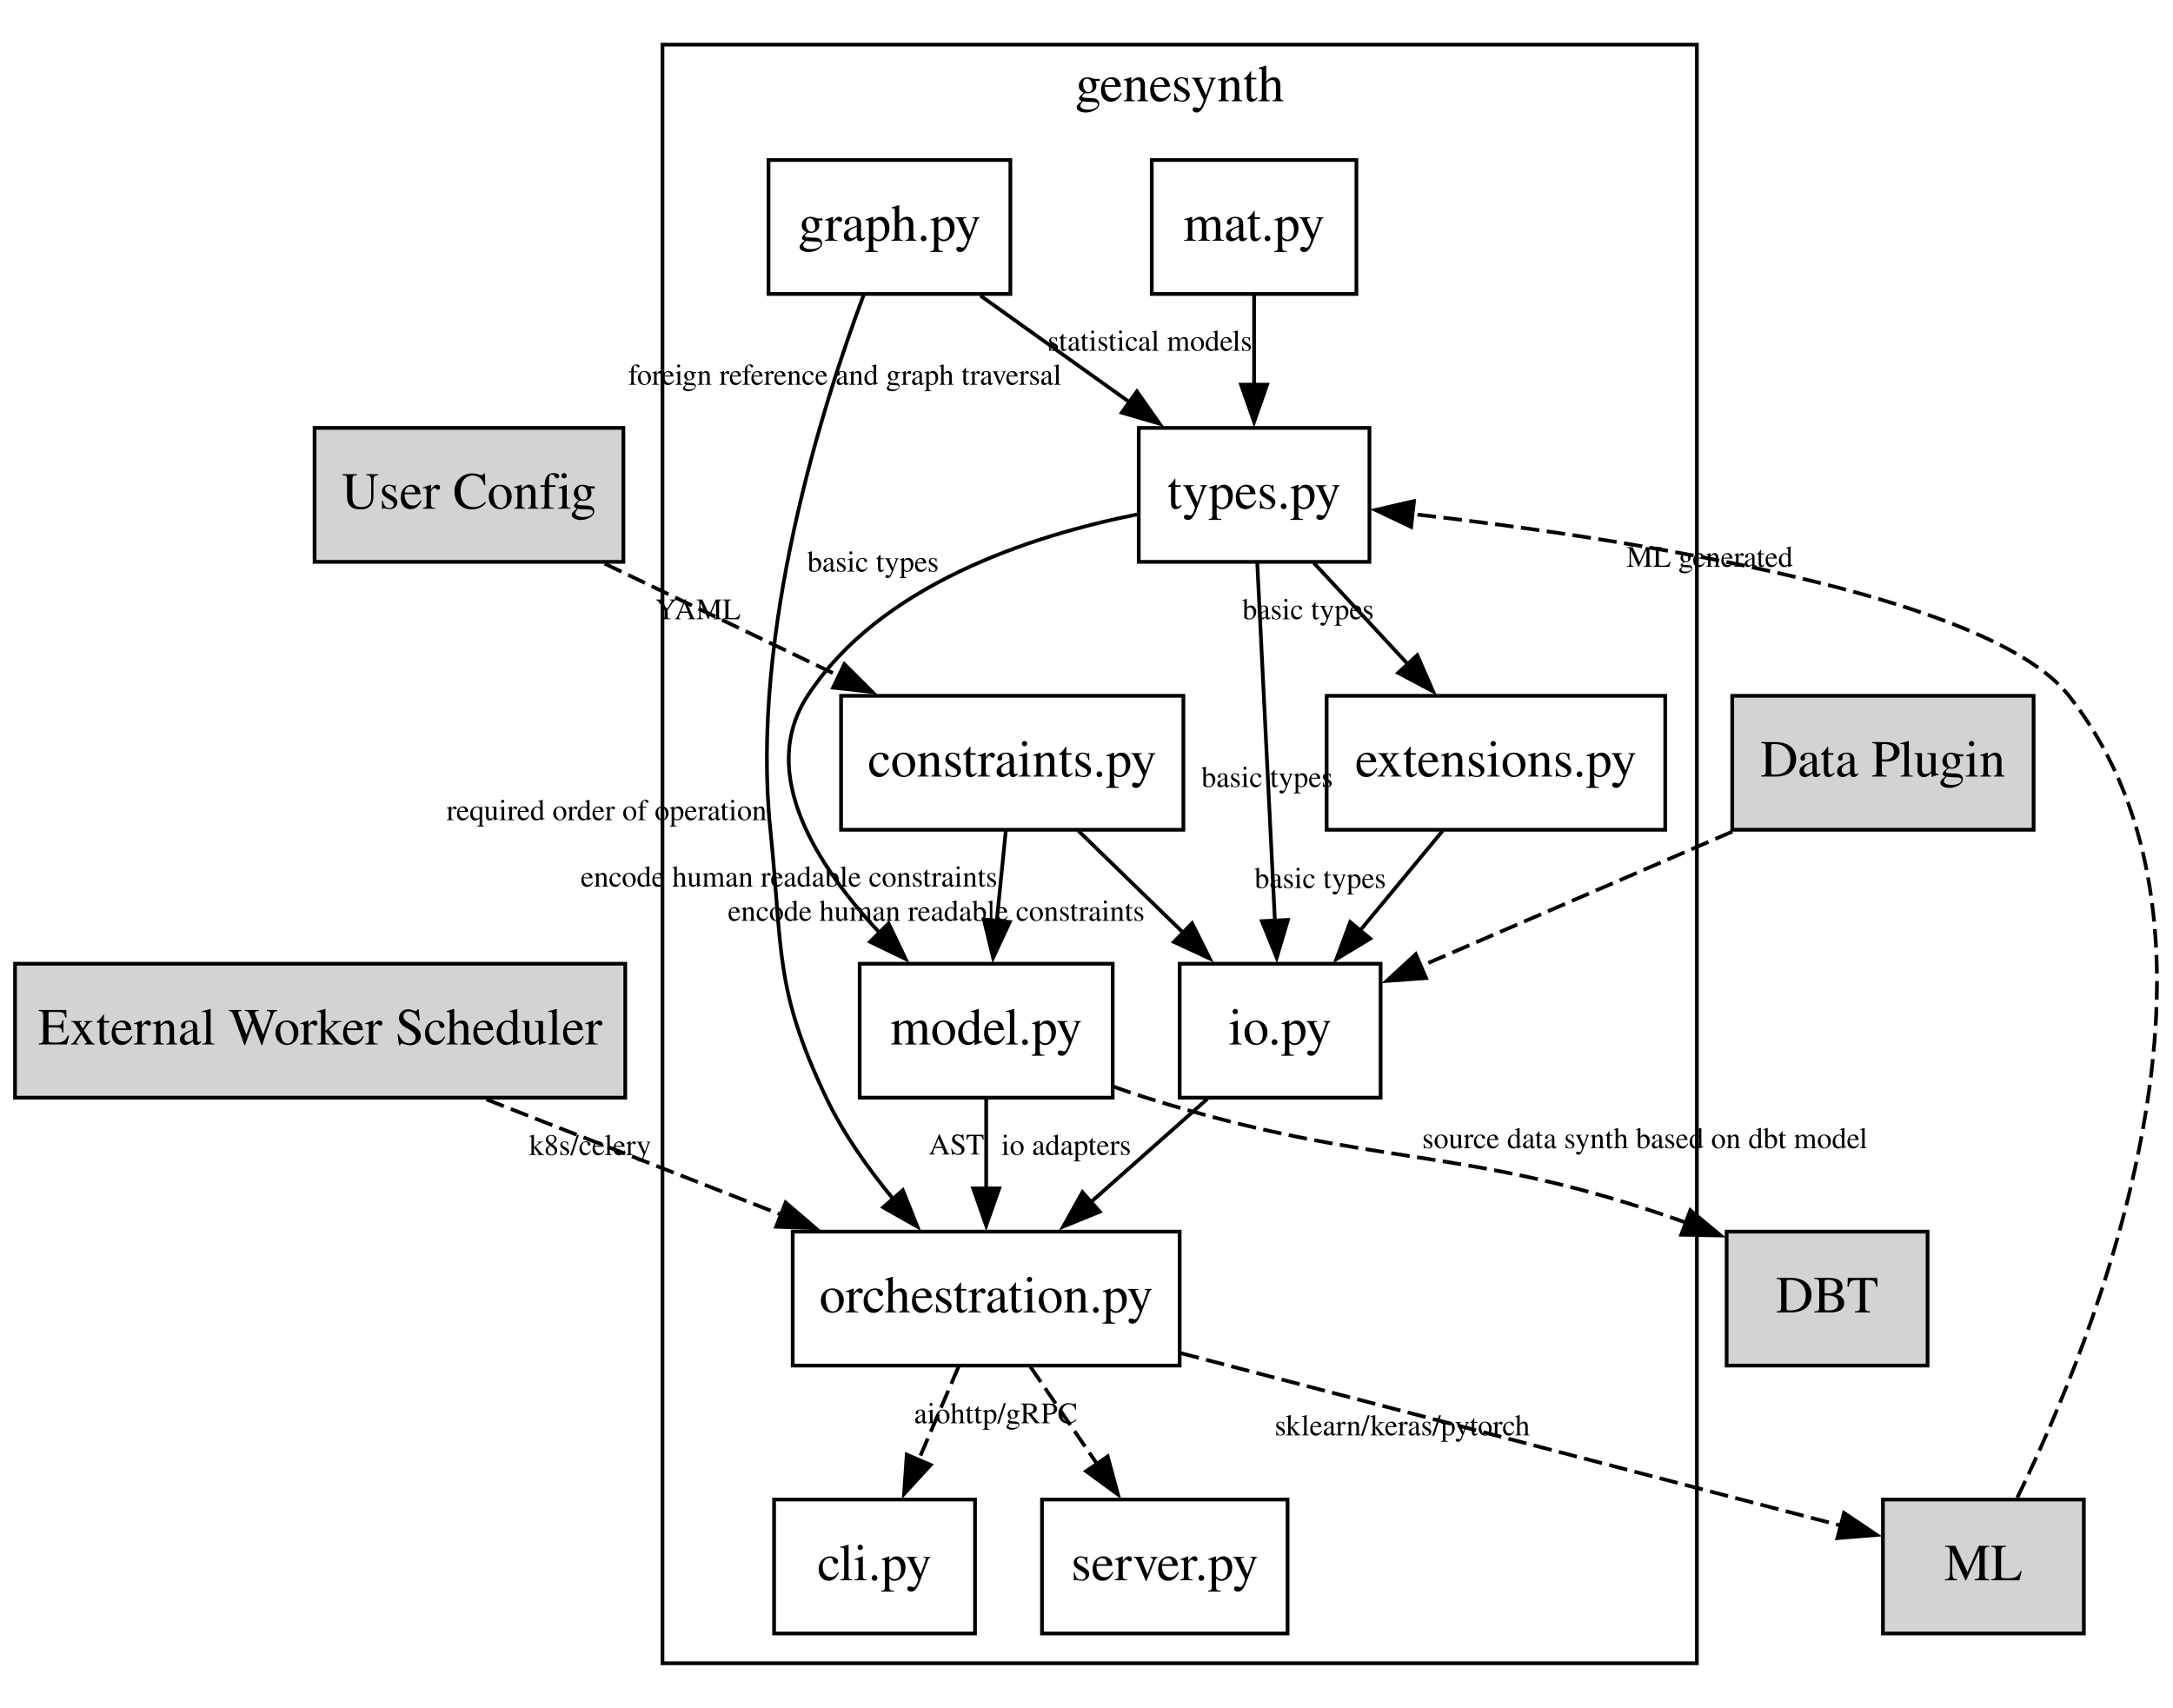
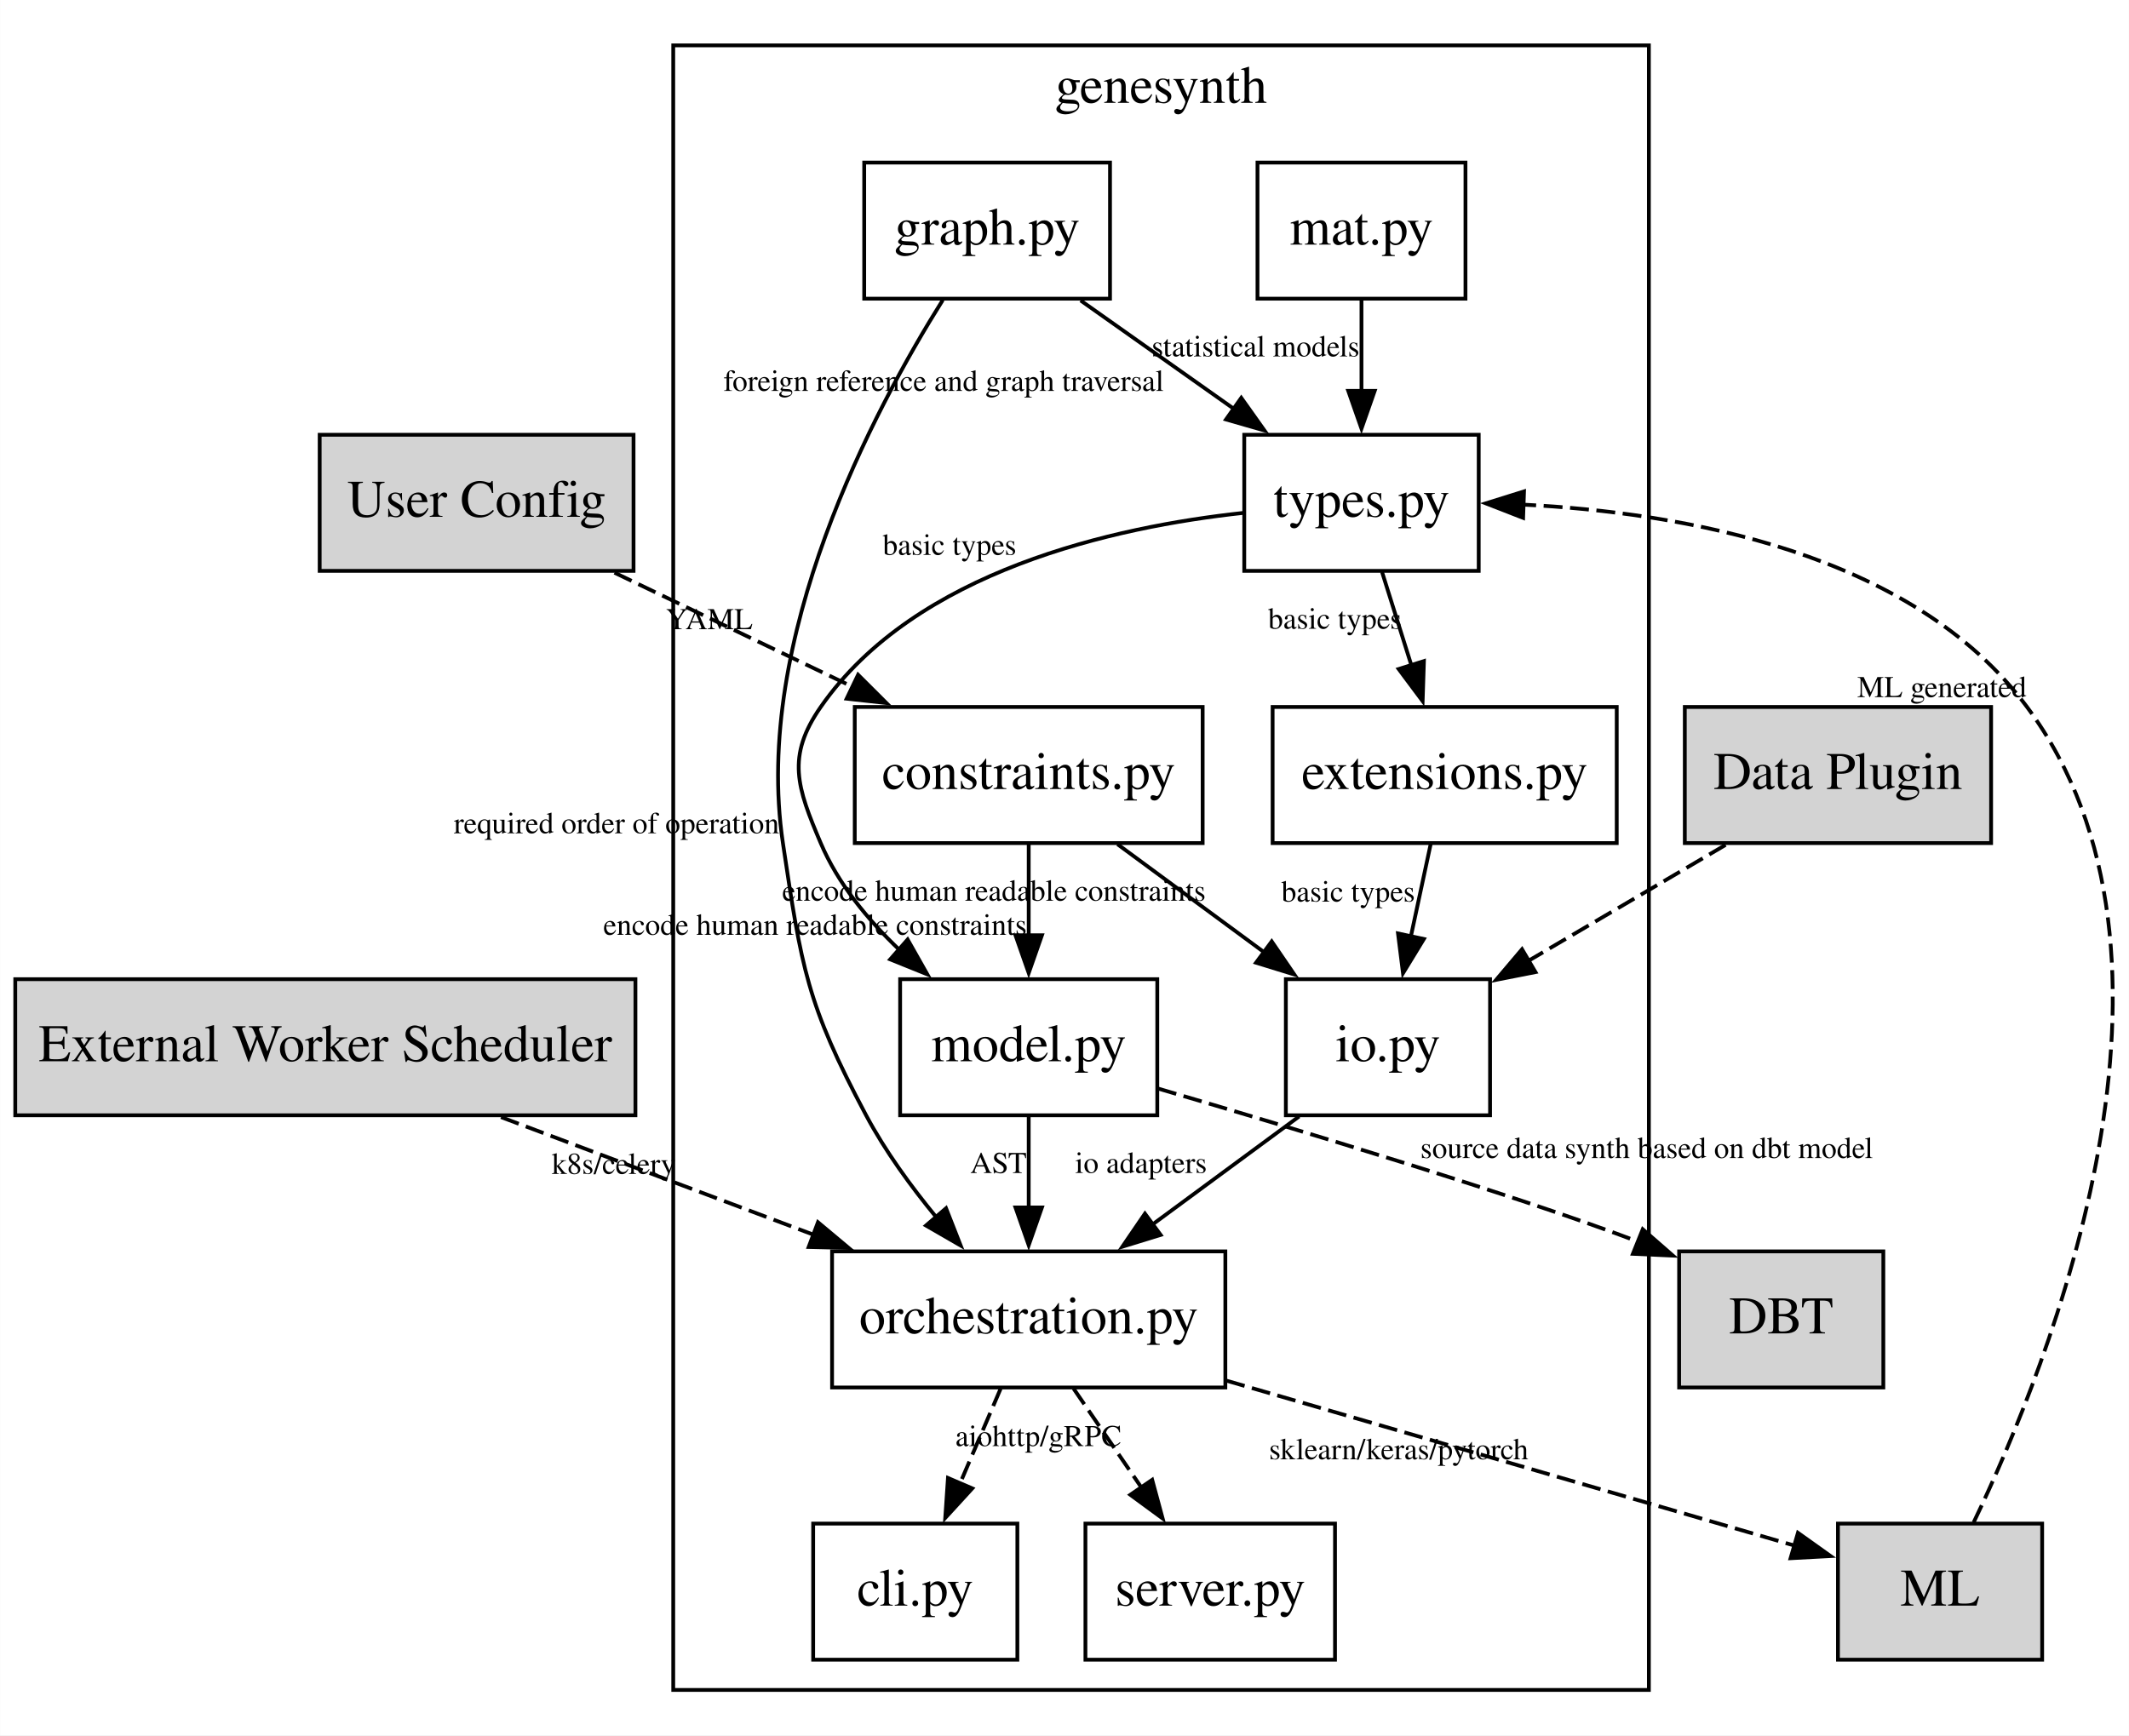
- <svg xmlns="http://www.w3.org/2000/svg" width="584pt" height="459pt" viewBox="0.00 0.00 583.92 459.00">
+ <svg xmlns="http://www.w3.org/2000/svg" width="563pt" height="459pt" viewBox="0.00 0.00 562.93 459.00">
  <g id="graph0" class="graph" transform="scale(1 1) rotate(0) translate(4 455)">
-     <polygon fill="white" stroke="none" points="-4,4 -4,-455 579.92,-455 579.92,4 -4,4" />
+     <polygon fill="white" stroke="none" points="-4,4 -4,-455 558.93,-455 558.93,4 -4,4" />
    <g id="clust1" class="cluster">
-       <polygon fill="none" stroke="black" points="174,-8 174,-443 452,-443 452,-8 174,-8" />
-       <text text-anchor="middle" x="313" y="-427.8" font-family="Times,serif" font-size="14.00">genesynth</text>
+       <polygon fill="none" stroke="black" points="174,-8 174,-443 432,-443 432,-8 174,-8" />
+       <text text-anchor="middle" x="303" y="-427.8" font-family="Times,serif" font-size="14.00">genesynth</text>
    </g>
    <g id="node1" class="node">
-       <polygon fill="lightgray" stroke="black" points="556,-52 502,-52 502,-16 556,-16 556,-52" />
-       <text text-anchor="middle" x="529" y="-30.3" font-family="Times,serif" font-size="14.00">ML</text>
+       <polygon fill="lightgray" stroke="black" points="536,-52 482,-52 482,-16 536,-16 536,-52" />
+       <text text-anchor="middle" x="509" y="-30.3" font-family="Times,serif" font-size="14.00">ML</text>
    </g>
    <g id="node6" class="node">
-       <polygon fill="none" stroke="black" points="364,-340 302,-340 302,-304 364,-304 364,-340" />
-       <text text-anchor="middle" x="333" y="-318.3" font-family="Times,serif" font-size="14.00">types.py</text>
+       <polygon fill="none" stroke="black" points="387,-340 325,-340 325,-304 387,-304 387,-340" />
+       <text text-anchor="middle" x="356" y="-318.3" font-family="Times,serif" font-size="14.00">types.py</text>
    </g>
    <g id="edge1" class="edge">
-       <path fill="none" stroke="black" stroke-dasharray="5,2" d="M538.11,-52.49C558.67,-94.64 603.03,-203.15 552,-268 530.44,-295.39 432.76,-310.33 375.39,-316.88" />
-       <polygon fill="black" stroke="black" points="375.21,-313.38 365.65,-317.95 375.98,-320.34 375.21,-313.38" />
-       <text text-anchor="middle" x="455.43" y="-302.67" font-family="Times,serif" font-size="8.00">ML generated</text>
+       <path fill="none" stroke="black" stroke-dasharray="5,2" d="M517.88,-52.31C537.92,-94.07 581.22,-201.77 532,-268 501.53,-309 440.35,-319.45 398.78,-321.52" />
+       <polygon fill="black" stroke="black" points="398.74,-318.02 388.87,-321.86 398.98,-325.02 398.74,-318.02" />
+       <text text-anchor="middle" x="509.49" y="-270.61" font-family="Times,serif" font-size="8.00">ML generated</text>
    </g>
    <g id="node2" class="node">
      <polygon fill="lightgray" stroke="black" points="163.5,-340 80.5,-340 80.5,-304 163.5,-304 163.5,-340" />
      <text text-anchor="middle" x="122" y="-318.3" font-family="Times,serif" font-size="14.00">User Config</text>
    </g>
    <g id="node7" class="node">
      <polygon fill="none" stroke="black" points="314,-268 222,-268 222,-232 314,-232 314,-268" />
      <text text-anchor="middle" x="268" y="-246.3" font-family="Times,serif" font-size="14.00">constraints.py</text>
    </g>
    <g id="edge2" class="edge">
      <path fill="none" stroke="black" stroke-dasharray="5,2" d="M158.47,-303.52C177.53,-294.38 201.06,-283.09 221.43,-273.33" />
      <polygon fill="black" stroke="black" points="222.88,-276.52 230.38,-269.04 219.85,-270.2 222.88,-276.52" />
      <text text-anchor="middle" x="183.54" y="-288.58" font-family="Times,serif" font-size="8.00">YAML</text>
    </g>
    <g id="node3" class="node">
-       <polygon fill="lightgray" stroke="black" points="542.5,-268 461.5,-268 461.5,-232 542.5,-232 542.5,-268" />
-       <text text-anchor="middle" x="502" y="-246.3" font-family="Times,serif" font-size="14.00">Data Plugin</text>
+       <polygon fill="lightgray" stroke="black" points="522.5,-268 441.5,-268 441.5,-232 522.5,-232 522.5,-268" />
+       <text text-anchor="middle" x="482" y="-246.3" font-family="Times,serif" font-size="14.00">Data Plugin</text>
    </g>
    <g id="node8" class="node">
-       <polygon fill="none" stroke="black" points="367,-196 313,-196 313,-160 367,-160 367,-196" />
-       <text text-anchor="middle" x="340" y="-174.3" font-family="Times,serif" font-size="14.00">io.py</text>
+       <polygon fill="none" stroke="black" points="390,-196 336,-196 336,-160 390,-160 390,-196" />
+       <text text-anchor="middle" x="363" y="-174.3" font-family="Times,serif" font-size="14.00">io.py</text>
    </g>
    <g id="edge3" class="edge">
-       <path fill="none" stroke="black" stroke-dasharray="5,2" d="M461.54,-231.52C435.79,-220.39 402.68,-206.08 377.52,-195.21" />
-       <polygon fill="black" stroke="black" points="379.23,-192.14 368.66,-191.38 376.45,-198.56 379.23,-192.14" />
+       <path fill="none" stroke="black" stroke-dasharray="5,2" d="M452.28,-231.52C436.4,-222.17 416.7,-210.59 399.85,-200.68" />
+       <polygon fill="black" stroke="black" points="402.01,-197.88 391.61,-195.83 398.46,-203.92 402.01,-197.88" />
    </g>
    <g id="node4" class="node">
      <polygon fill="lightgray" stroke="black" points="164,-196 0,-196 0,-160 164,-160 164,-196" />
      <text text-anchor="middle" x="82" y="-174.3" font-family="Times,serif" font-size="14.00">External Worker Scheduler</text>
    </g>
    <g id="node9" class="node">
-       <polygon fill="none" stroke="black" points="313,-124 209,-124 209,-88 313,-88 313,-124" />
-       <text text-anchor="middle" x="261" y="-102.3" font-family="Times,serif" font-size="14.00">orchestration.py</text>
+       <polygon fill="none" stroke="black" points="320,-124 216,-124 216,-88 320,-88 320,-124" />
+       <text text-anchor="middle" x="268" y="-102.3" font-family="Times,serif" font-size="14.00">orchestration.py</text>
    </g>
    <g id="edge4" class="edge">
-       <path fill="none" stroke="black" stroke-dasharray="5,2" d="M126.71,-159.52C150.72,-150.13 180.52,-138.47 205.95,-128.53" />
-       <polygon fill="black" stroke="black" points="207.1,-131.83 215.14,-124.93 204.55,-125.32 207.1,-131.83" />
-       <text text-anchor="middle" x="154.56" y="-144.58" font-family="Times,serif" font-size="8.00">k8s/celery</text>
+       <path fill="none" stroke="black" stroke-dasharray="5,2" d="M128.46,-159.52C153.52,-150.08 184.65,-138.37 211.15,-128.39" />
+       <polygon fill="black" stroke="black" points="212.27,-131.71 220.4,-124.91 209.81,-125.16 212.27,-131.71" />
+       <text text-anchor="middle" x="158.28" y="-144.5" font-family="Times,serif" font-size="8.00">k8s/celery</text>
    </g>
    <g id="node5" class="node">
-       <polygon fill="lightgray" stroke="black" points="514,-124 460,-124 460,-88 514,-88 514,-124" />
-       <text text-anchor="middle" x="487" y="-102.3" font-family="Times,serif" font-size="14.00">DBT</text>
+       <polygon fill="lightgray" stroke="black" points="494,-124 440,-124 440,-88 494,-88 494,-124" />
+       <text text-anchor="middle" x="467" y="-102.3" font-family="Times,serif" font-size="14.00">DBT</text>
+     </g>
+     <g id="node11" class="node">
+       <polygon fill="none" stroke="black" points="302,-196 234,-196 234,-160 302,-160 302,-196" />
+       <text text-anchor="middle" x="268" y="-174.3" font-family="Times,serif" font-size="14.00">model.py</text>
+     </g>
+     <g id="edge10" class="edge">
+       <path fill="none" stroke="black" d="M324.71,-319.33C290.78,-315.65 238.1,-304.08 213,-268 203.86,-254.87 206.74,-246.72 213,-232 217.55,-221.29 225.45,-211.7 233.86,-203.71" />
+       <polygon fill="black" stroke="black" points="235.98,-206.5 241.19,-197.28 231.37,-201.24 235.98,-206.5" />
+       <text text-anchor="middle" x="247.06" y="-308.23" font-family="Times,serif" font-size="8.00">basic types</text>
+     </g>
+     <g id="node12" class="node">
+       <polygon fill="none" stroke="black" points="423.5,-268 332.5,-268 332.5,-232 423.5,-232 423.5,-268" />
+       <text text-anchor="middle" x="378" y="-246.3" font-family="Times,serif" font-size="14.00">extensions.py</text>
    </g>
    <g id="edge8" class="edge">
-       <path fill="none" stroke="black" d="M333.86,-303.59C335.04,-279.61 337.18,-236.14 338.6,-207.42" />
-       <polygon fill="black" stroke="black" points="342.09,-207.78 339.08,-197.62 335.09,-207.44 342.09,-207.78" />
-       <text text-anchor="middle" x="336.51" y="-243.5" font-family="Times,serif" font-size="8.00">basic types</text>
+       <path fill="none" stroke="black" d="M361.44,-303.7C363.78,-296.24 366.58,-287.32 369.21,-278.97" />
+       <polygon fill="black" stroke="black" points="372.51,-280.14 372.17,-269.55 365.83,-278.04 372.51,-280.14" />
+       <text text-anchor="middle" x="348.97" y="-288.7" font-family="Times,serif" font-size="8.00">basic types</text>
    </g>
-     <g id="node11" class="node">
-       <polygon fill="none" stroke="black" points="295,-196 227,-196 227,-160 295,-160 295,-196" />
-       <text text-anchor="middle" x="261" y="-174.3" font-family="Times,serif" font-size="14.00">model.py</text>
+     <g id="edge7" class="edge">
+       <path fill="none" stroke="black" d="M291.48,-231.7C303.24,-223.03 317.67,-212.4 330.48,-202.96" />
+       <polygon fill="black" stroke="black" points="332.26,-205.99 338.24,-197.24 328.11,-200.36 332.26,-205.99" />
+       <text text-anchor="middle" x="258.8" y="-216.75" font-family="Times,serif" font-size="8.00">encode human readable constraints</text>
+     </g>
+     <g id="edge6" class="edge">
+       <path fill="none" stroke="black" d="M268,-231.7C268,-224.41 268,-215.73 268,-207.54" />
+       <polygon fill="black" stroke="black" points="271.5,-207.62 268,-197.62 264.5,-207.62 271.5,-207.62" />
+       <text text-anchor="middle" x="211.5" y="-207.73" font-family="Times,serif" font-size="8.00">encode human readable constraints</text>
+     </g>
+     <g id="edge14" class="edge">
+       <path fill="none" stroke="black" d="M339.52,-159.7C327.76,-151.03 313.33,-140.4 300.52,-130.96" />
+       <polygon fill="black" stroke="black" points="302.89,-128.36 292.76,-125.24 298.74,-133.99 302.89,-128.36" />
+       <text text-anchor="middle" x="297.7" y="-144.75" font-family="Times,serif" font-size="8.00">io adapters</text>
+     </g>
+     <g id="edge18" class="edge">
+       <path fill="none" stroke="black" stroke-dasharray="5,2" d="M320.29,-89.81C365.5,-76.68 429.8,-58 470.45,-46.2" />
+       <polygon fill="black" stroke="black" points="471.42,-49.56 480.05,-43.41 469.47,-42.84 471.42,-49.56" />
+       <text text-anchor="middle" x="365.84" y="-69.01" font-family="Times,serif" font-size="8.00">sklearn/keras/pytorch</text>
+     </g>
+     <g id="node14" class="node">
+       <polygon fill="none" stroke="black" points="265,-52 211,-52 211,-16 265,-16 265,-52" />
+       <text text-anchor="middle" x="238" y="-30.3" font-family="Times,serif" font-size="14.00">cli.py</text>
+     </g>
+     <g id="edge15" class="edge">
+       <path fill="none" stroke="black" stroke-dasharray="5,2" d="M260.58,-87.7C257.35,-80.15 253.48,-71.12 249.86,-62.68" />
+       <polygon fill="black" stroke="black" points="253.08,-61.31 245.93,-53.5 246.65,-64.07 253.08,-61.31" />
+     </g>
+     <g id="node15" class="node">
+       <polygon fill="none" stroke="black" points="349,-52 283,-52 283,-16 349,-16 349,-52" />
+       <text text-anchor="middle" x="316" y="-30.3" font-family="Times,serif" font-size="14.00">server.py</text>
+     </g>
+     <g id="edge16" class="edge">
+       <path fill="none" stroke="black" stroke-dasharray="5,2" d="M279.87,-87.7C285.27,-79.81 291.79,-70.3 297.8,-61.55" />
+       <polygon fill="black" stroke="black" points="300.65,-63.58 303.42,-53.35 294.87,-59.62 300.65,-63.58" />
+       <text text-anchor="middle" x="270.57" y="-72.5" font-family="Times,serif" font-size="8.00">aiohttp/gRPC</text>
+     </g>
+     <g id="node10" class="node">
+       <polygon fill="none" stroke="black" points="383.5,-412 328.5,-412 328.5,-376 383.5,-376 383.5,-412" />
+       <text text-anchor="middle" x="356" y="-390.3" font-family="Times,serif" font-size="14.00">mat.py</text>
+     </g>
+     <g id="edge5" class="edge">
+       <path fill="none" stroke="black" d="M356,-375.7C356,-368.41 356,-359.73 356,-351.54" />
+       <polygon fill="black" stroke="black" points="359.5,-351.62 356,-341.62 352.5,-351.62 359.5,-351.62" />
+       <text text-anchor="middle" x="328" y="-360.73" font-family="Times,serif" font-size="8.00">statistical models</text>
+     </g>
+     <g id="edge17" class="edge">
+       <path fill="none" stroke="black" stroke-dasharray="5,2" d="M302.22,-167.07C339.34,-156.16 397.21,-138.74 429.22,-126.55" />
+       <polygon fill="black" stroke="black" points="430.38,-129.85 438.36,-122.88 427.77,-123.36 430.38,-129.85" />
+       <text text-anchor="middle" x="431.42" y="-148.7" font-family="Times,serif" font-size="8.00">source data synth based on dbt model</text>
    </g>
    <g id="edge11" class="edge">
-       <path fill="none" stroke="black" d="M301.53,-316.74C272.97,-311.02 232.46,-297.86 213,-268 199.45,-247.21 215.5,-222.24 232.59,-204.05" />
-       <polygon fill="black" stroke="black" points="234.76,-206.83 239.34,-197.28 229.8,-201.89 234.76,-206.83" />
-       <text text-anchor="middle" x="230.6" y="-301.38" font-family="Times,serif" font-size="8.00">basic types</text>
-     </g>
-     <g id="node12" class="node">
-       <polygon fill="none" stroke="black" points="443.5,-268 352.5,-268 352.5,-232 443.5,-232 443.5,-268" />
-       <text text-anchor="middle" x="398" y="-246.3" font-family="Times,serif" font-size="14.00">extensions.py</text>
+       <path fill="none" stroke="black" d="M268,-159.7C268,-152.41 268,-143.73 268,-135.54" />
+       <polygon fill="black" stroke="black" points="271.5,-135.62 268,-125.62 264.5,-135.62 271.5,-135.62" />
+       <text text-anchor="middle" x="260" y="-144.73" font-family="Times,serif" font-size="8.00">AST</text>
    </g>
    <g id="edge9" class="edge">
-       <path fill="none" stroke="black" d="M349.07,-303.7C356.7,-295.47 365.98,-285.48 374.4,-276.42" />
-       <polygon fill="black" stroke="black" points="376.85,-278.92 381.09,-269.21 371.72,-274.16 376.85,-278.92" />
-       <text text-anchor="middle" x="347.51" y="-288.59" font-family="Times,serif" font-size="8.00">basic types</text>
+       <path fill="none" stroke="black" d="M374.29,-231.7C372.71,-224.32 370.83,-215.52 369.05,-207.25" />
+       <polygon fill="black" stroke="black" points="372.5,-206.63 366.98,-197.58 365.66,-208.1 372.5,-206.63" />
+       <text text-anchor="middle" x="352.48" y="-216.52" font-family="Times,serif" font-size="8.00">basic types</text>
    </g>
-     <g id="edge7" class="edge">
-       <path fill="none" stroke="black" d="M285.8,-231.7C294.28,-223.45 304.59,-213.43 313.93,-204.35" />
-       <polygon fill="black" stroke="black" points="316.34,-206.88 321.07,-197.4 311.46,-201.86 316.34,-206.88" />
-       <text text-anchor="middle" x="247.57" y="-207.53" font-family="Times,serif" font-size="8.00">encode human readable constraints</text>
+     <g id="node13" class="node">
+       <polygon fill="none" stroke="black" points="289.5,-412 224.5,-412 224.5,-376 289.5,-376 289.5,-412" />
+       <text text-anchor="middle" x="257" y="-390.3" font-family="Times,serif" font-size="14.00">graph.py</text>
    </g>
-     <g id="edge6" class="edge">
-       <path fill="none" stroke="black" d="M266.27,-231.7C265.54,-224.41 264.67,-215.73 263.85,-207.54" />
-       <polygon fill="black" stroke="black" points="267.34,-207.21 262.86,-197.61 260.37,-207.91 267.34,-207.21" />
-       <text text-anchor="middle" x="208.01" y="-216.73" font-family="Times,serif" font-size="8.00">encode human readable constraints</text>
-     </g>
-     <g id="edge15" class="edge">
-       <path fill="none" stroke="black" d="M320.47,-159.7C310.98,-151.28 299.39,-141.02 288.98,-131.79" />
-       <polygon fill="black" stroke="black" points="291.52,-129.36 281.71,-125.35 286.87,-134.6 291.52,-129.36" />
-       <text text-anchor="middle" x="282.51" y="-144.61" font-family="Times,serif" font-size="8.00">io adapters</text>
-     </g>
-     <g id="edge19" class="edge">
-       <path fill="none" stroke="black" stroke-dasharray="5,2" d="M313.31,-91.34C365.41,-77.73 444.15,-57.16 490.69,-45.01" />
-       <polygon fill="black" stroke="black" points="491.54,-48.4 500.33,-42.49 489.77,-41.63 491.54,-48.4" />
-       <text text-anchor="middle" x="372.83" y="-69.25" font-family="Times,serif" font-size="8.00">sklearn/keras/pytorch</text>
-     </g>
-     <g id="node14" class="node">
-       <polygon fill="none" stroke="black" points="258,-52 204,-52 204,-16 258,-16 258,-52" />
-       <text text-anchor="middle" x="231" y="-30.3" font-family="Times,serif" font-size="14.00">cli.py</text>
-     </g>
-     <g id="edge16" class="edge">
-       <path fill="none" stroke="black" stroke-dasharray="5,2" d="M253.58,-87.7C250.35,-80.15 246.48,-71.12 242.86,-62.68" />
-       <polygon fill="black" stroke="black" points="246.08,-61.31 238.93,-53.5 239.65,-64.07 246.08,-61.31" />
-     </g>
-     <g id="node15" class="node">
-       <polygon fill="none" stroke="black" points="342,-52 276,-52 276,-16 342,-16 342,-52" />
-       <text text-anchor="middle" x="309" y="-30.3" font-family="Times,serif" font-size="14.00">server.py</text>
-     </g>
-     <g id="edge17" class="edge">
-       <path fill="none" stroke="black" stroke-dasharray="5,2" d="M272.87,-87.7C278.27,-79.81 284.79,-70.3 290.8,-61.55" />
-       <polygon fill="black" stroke="black" points="293.65,-63.58 296.42,-53.35 287.87,-59.62 293.65,-63.58" />
-       <text text-anchor="middle" x="263.57" y="-72.5" font-family="Times,serif" font-size="8.00">aiohttp/gRPC</text>
-     </g>
-     <g id="node10" class="node">
-       <polygon fill="none" stroke="black" points="360.5,-412 305.5,-412 305.5,-376 360.5,-376 360.5,-412" />
-       <text text-anchor="middle" x="333" y="-390.3" font-family="Times,serif" font-size="14.00">mat.py</text>
-     </g>
-     <g id="edge5" class="edge">
-       <path fill="none" stroke="black" d="M333,-375.7C333,-368.41 333,-359.73 333,-351.54" />
-       <polygon fill="black" stroke="black" points="336.5,-351.62 333,-341.62 329.5,-351.62 336.5,-351.62" />
-       <text text-anchor="middle" x="305" y="-360.73" font-family="Times,serif" font-size="8.00">statistical models</text>
-     </g>
-     <g id="edge18" class="edge">
-       <path fill="none" stroke="black" stroke-dasharray="5,2" d="M295.11,-163C298.1,-161.93 301.09,-160.91 304,-160 366.74,-140.28 388.86,-147.97 449.34,-126.33" />
-       <polygon fill="black" stroke="black" points="450.24,-129.73 458.39,-122.96 447.8,-123.17 450.24,-129.73" />
-       <text text-anchor="middle" x="438.01" y="-146.41" font-family="Times,serif" font-size="8.00">source data synth based on dbt model</text>
+     <g id="edge13" class="edge">
+       <path fill="none" stroke="black" d="M281.73,-375.52C293.99,-366.85 308.98,-356.25 322.27,-346.85" />
+       <polygon fill="black" stroke="black" points="324.21,-349.77 330.35,-341.13 320.17,-344.05 324.21,-349.77" />
+       <text text-anchor="middle" x="245.51" y="-351.6" font-family="Times,serif" font-size="8.00">foreign reference and graph traversal</text>
    </g>
    <g id="edge12" class="edge">
-       <path fill="none" stroke="black" d="M261,-159.7C261,-152.41 261,-143.73 261,-135.54" />
-       <polygon fill="black" stroke="black" points="264.5,-135.62 261,-125.62 257.5,-135.62 264.5,-135.62" />
-       <text text-anchor="middle" x="253" y="-144.73" font-family="Times,serif" font-size="8.00">AST</text>
-     </g>
-     <g id="edge10" class="edge">
-       <path fill="none" stroke="black" d="M383.66,-231.7C376.92,-223.56 368.74,-213.69 361.3,-204.7" />
-       <polygon fill="black" stroke="black" points="364.21,-202.74 355.14,-197.27 358.82,-207.2 364.21,-202.74" />
-       <text text-anchor="middle" x="350.79" y="-216.34" font-family="Times,serif" font-size="8.00">basic types</text>
-     </g>
-     <g id="node13" class="node">
-       <polygon fill="none" stroke="black" points="267.5,-412 202.5,-412 202.5,-376 267.5,-376 267.5,-412" />
-       <text text-anchor="middle" x="235" y="-390.3" font-family="Times,serif" font-size="14.00">graph.py</text>
-     </g>
-     <g id="edge14" class="edge">
-       <path fill="none" stroke="black" d="M259.48,-375.52C271.61,-366.85 286.45,-356.25 299.61,-346.85" />
-       <polygon fill="black" stroke="black" points="301.5,-349.8 307.6,-341.14 297.43,-344.1 301.5,-349.8" />
-       <text text-anchor="middle" x="223.01" y="-351.6" font-family="Times,serif" font-size="8.00">foreign reference and graph traversal</text>
-     </g>
-     <g id="edge13" class="edge">
-       <path fill="none" stroke="black" d="M228.09,-375.77C217.13,-346.48 197.54,-285.01 203,-232 206.35,-199.49 203.97,-189.52 218,-160 222.58,-150.36 229.26,-140.94 236,-132.78" />
-       <polygon fill="black" stroke="black" points="238.59,-135.13 242.53,-125.3 233.32,-130.53 238.59,-135.13" />
+       <path fill="none" stroke="black" d="M245.28,-375.64C227.08,-346.65 194.9,-286.23 203,-232 207.94,-198.91 209.28,-189.54 225,-160 230.02,-150.58 236.83,-141.22 243.55,-133.05" />
+       <polygon fill="black" stroke="black" points="246.14,-135.41 250.01,-125.54 240.83,-130.84 246.14,-135.41" />
      <text text-anchor="middle" x="159" y="-234.59" font-family="Times,serif" font-size="8.00">required order of operation</text>
    </g>
  </g>
</svg>
